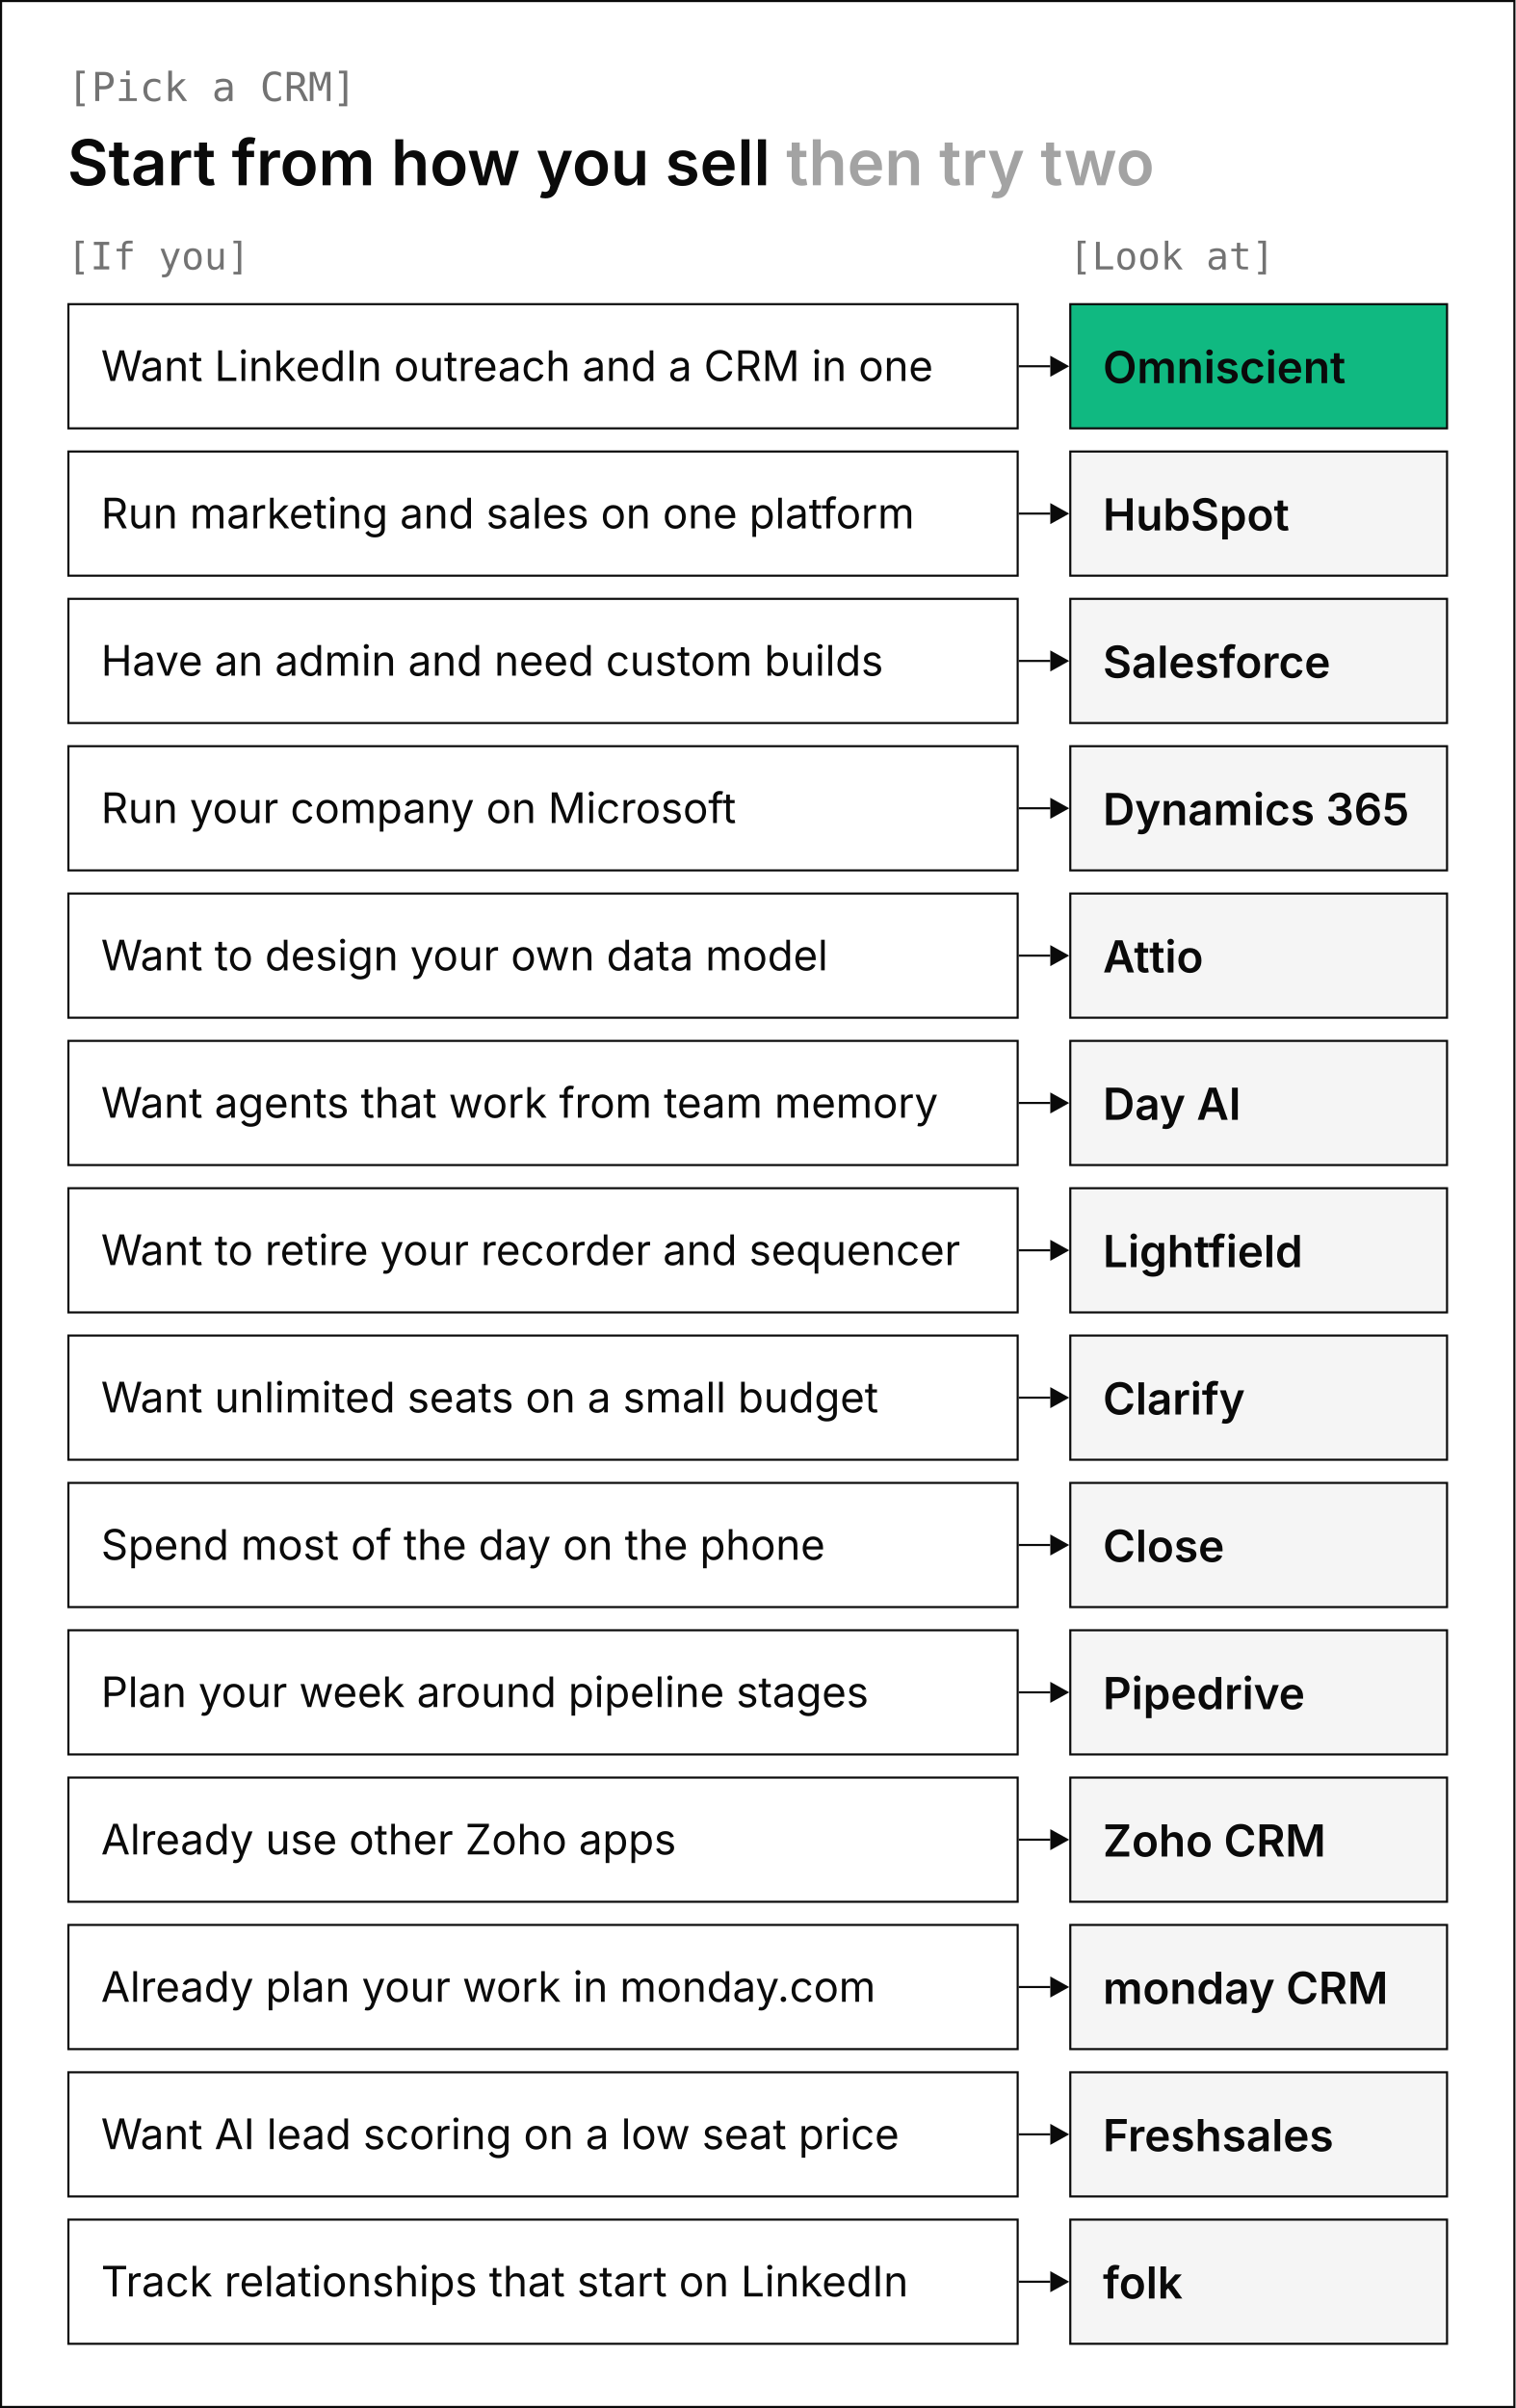
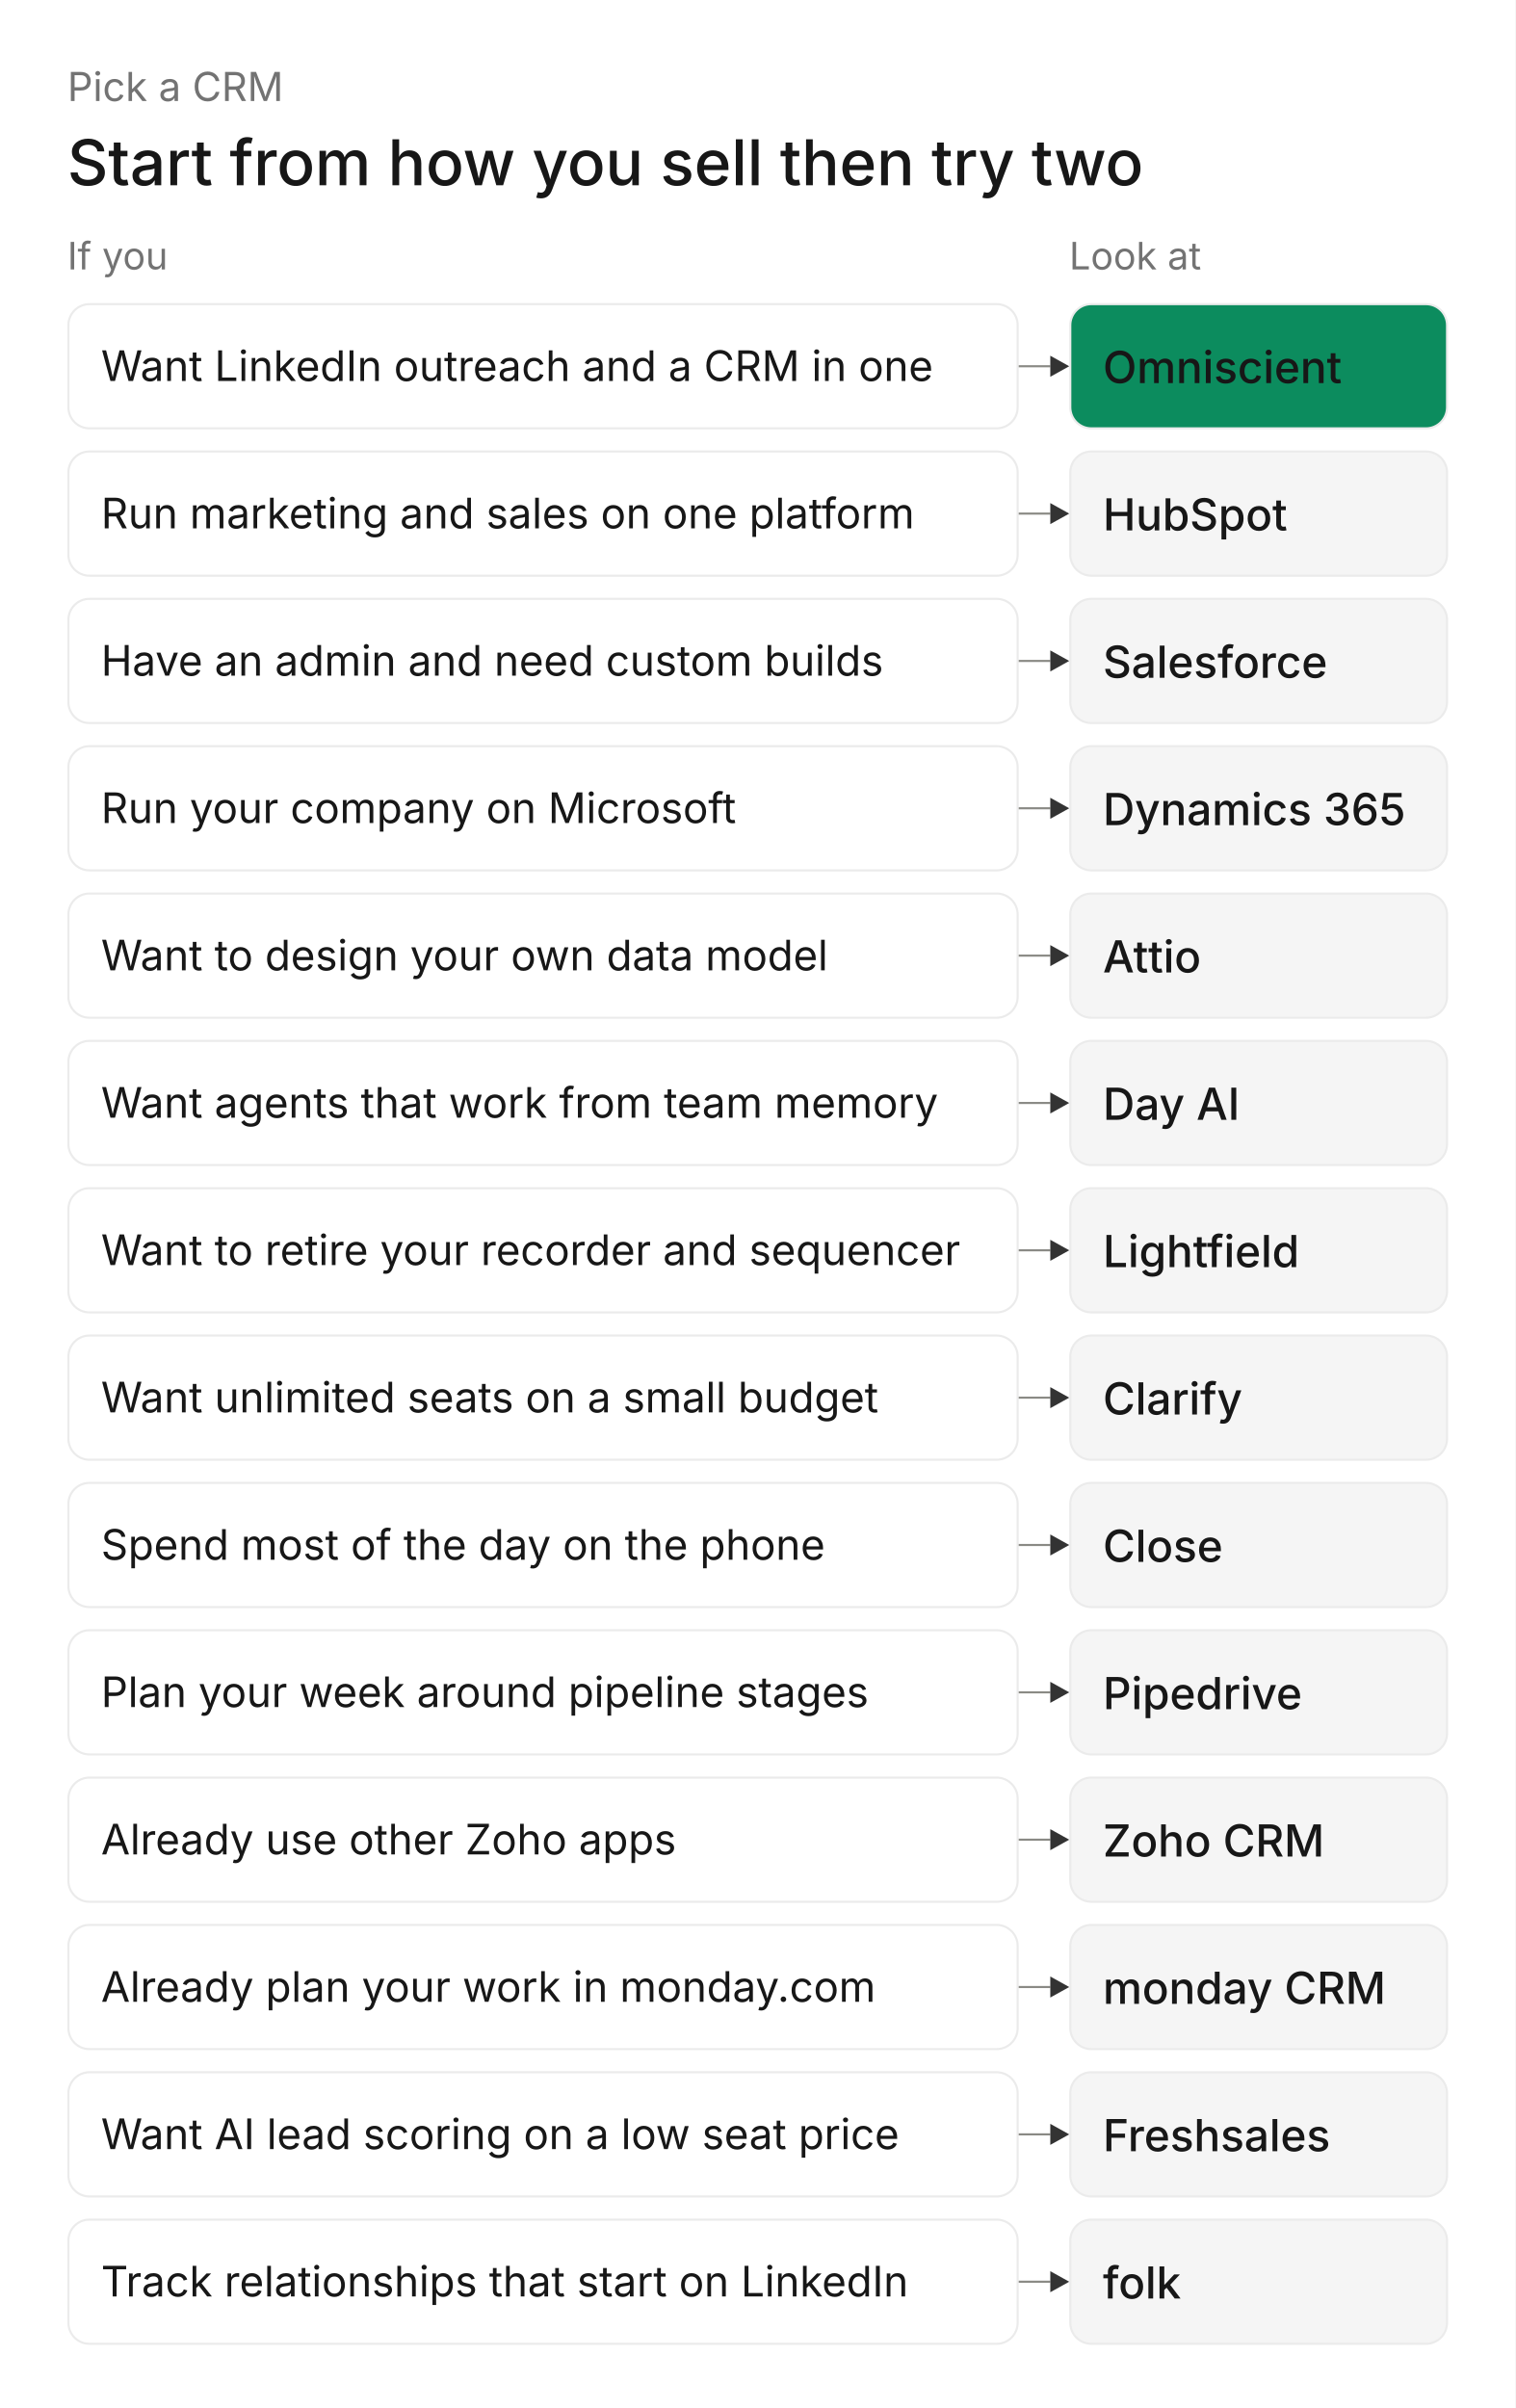
<svg xmlns="http://www.w3.org/2000/svg" viewBox="0 0 720 1144" width="720" height="1144" role="img" aria-labelledby="t d" font-family="Inter, system-ui, sans-serif">
  <rect width="720" height="1144" fill="#ffffff" />
-   <rect x="0.5" y="0.5" width="719" height="1143" fill="none" stroke="#0a0a0a" />
-   <text x="32" y="48" font-family="Geist Mono, ui-monospace, monospace" font-size="19" fill="#737373">[Pick a CRM]</text>
-   <text x="32" y="88" font-size="30" font-weight="600" fill="#0a0a0a">Start from how you sell <tspan fill="#a3a3a3">then try two</tspan>
+   <text x="32" y="48" font-family="Inter, system-ui, sans-serif" font-size="19" fill="#737373">Pick a CRM</text>
+   <text x="32" y="88" font-size="30" font-weight="500" fill="#171717">Start from how you sell <tspan fill="#171717">then try two</tspan>
  </text>
-   <text x="32" y="128" font-family="Geist Mono, ui-monospace, monospace" font-size="18" fill="#737373">[If you]</text>
-   <text x="508" y="128" font-family="Geist Mono, ui-monospace, monospace" font-size="18" fill="#737373">[Look at]</text>
-   <rect x="32.5" y="144.5" width="451" height="59" fill="#ffffff" stroke="#0a0a0a" />
-   <text x="48" y="181" font-size="20" fill="#0a0a0a">Want LinkedIn outreach and a CRM in one</text>
-   <line x1="484" x2="499" y1="174" y2="174" stroke="#0a0a0a" />
-   <polygon points="499,169 508,174 499,179" fill="#0a0a0a" />
-   <rect x="508.5" y="144.5" width="179" height="59" fill="#10b981" stroke="#0a0a0a" />
-   <text x="524" y="182" font-size="21" font-weight="600" fill="#0a0a0a">Omniscient</text>
-   <rect x="32.5" y="214.5" width="451" height="59" fill="#ffffff" stroke="#0a0a0a" />
-   <text x="48" y="251" font-size="20" fill="#0a0a0a">Run marketing and sales on one platform</text>
-   <line x1="484" x2="499" y1="244" y2="244" stroke="#0a0a0a" />
-   <polygon points="499,239 508,244 499,249" fill="#0a0a0a" />
-   <rect x="508.5" y="214.5" width="179" height="59" fill="#f5f5f5" stroke="#0a0a0a" />
-   <text x="524" y="252" font-size="21" font-weight="600" fill="#0a0a0a">HubSpot</text>
-   <rect x="32.5" y="284.5" width="451" height="59" fill="#ffffff" stroke="#0a0a0a" />
-   <text x="48" y="321" font-size="20" fill="#0a0a0a">Have an admin and need custom builds</text>
-   <line x1="484" x2="499" y1="314" y2="314" stroke="#0a0a0a" />
-   <polygon points="499,309 508,314 499,319" fill="#0a0a0a" />
-   <rect x="508.5" y="284.5" width="179" height="59" fill="#f5f5f5" stroke="#0a0a0a" />
-   <text x="524" y="322" font-size="21" font-weight="600" fill="#0a0a0a">Salesforce</text>
-   <rect x="32.5" y="354.5" width="451" height="59" fill="#ffffff" stroke="#0a0a0a" />
-   <text x="48" y="391" font-size="20" fill="#0a0a0a">Run your company on Microsoft</text>
-   <line x1="484" x2="499" y1="384" y2="384" stroke="#0a0a0a" />
-   <polygon points="499,379 508,384 499,389" fill="#0a0a0a" />
-   <rect x="508.5" y="354.5" width="179" height="59" fill="#f5f5f5" stroke="#0a0a0a" />
-   <text x="524" y="392" font-size="21" font-weight="600" fill="#0a0a0a">Dynamics 365</text>
-   <rect x="32.5" y="424.5" width="451" height="59" fill="#ffffff" stroke="#0a0a0a" />
-   <text x="48" y="461" font-size="20" fill="#0a0a0a">Want to design your own data model</text>
-   <line x1="484" x2="499" y1="454" y2="454" stroke="#0a0a0a" />
-   <polygon points="499,449 508,454 499,459" fill="#0a0a0a" />
-   <rect x="508.5" y="424.5" width="179" height="59" fill="#f5f5f5" stroke="#0a0a0a" />
-   <text x="524" y="462" font-size="21" font-weight="600" fill="#0a0a0a">Attio</text>
-   <rect x="32.5" y="494.5" width="451" height="59" fill="#ffffff" stroke="#0a0a0a" />
-   <text x="48" y="531" font-size="20" fill="#0a0a0a">Want agents that work from team memory</text>
-   <line x1="484" x2="499" y1="524" y2="524" stroke="#0a0a0a" />
-   <polygon points="499,519 508,524 499,529" fill="#0a0a0a" />
-   <rect x="508.5" y="494.5" width="179" height="59" fill="#f5f5f5" stroke="#0a0a0a" />
-   <text x="524" y="532" font-size="21" font-weight="600" fill="#0a0a0a">Day AI</text>
-   <rect x="32.5" y="564.5" width="451" height="59" fill="#ffffff" stroke="#0a0a0a" />
-   <text x="48" y="601" font-size="20" fill="#0a0a0a">Want to retire your recorder and sequencer</text>
-   <line x1="484" x2="499" y1="594" y2="594" stroke="#0a0a0a" />
-   <polygon points="499,589 508,594 499,599" fill="#0a0a0a" />
-   <rect x="508.5" y="564.5" width="179" height="59" fill="#f5f5f5" stroke="#0a0a0a" />
-   <text x="524" y="602" font-size="21" font-weight="600" fill="#0a0a0a">Lightfield</text>
-   <rect x="32.5" y="634.5" width="451" height="59" fill="#ffffff" stroke="#0a0a0a" />
-   <text x="48" y="671" font-size="20" fill="#0a0a0a">Want unlimited seats on a small budget</text>
-   <line x1="484" x2="499" y1="664" y2="664" stroke="#0a0a0a" />
-   <polygon points="499,659 508,664 499,669" fill="#0a0a0a" />
-   <rect x="508.5" y="634.5" width="179" height="59" fill="#f5f5f5" stroke="#0a0a0a" />
-   <text x="524" y="672" font-size="21" font-weight="600" fill="#0a0a0a">Clarify</text>
-   <rect x="32.5" y="704.5" width="451" height="59" fill="#ffffff" stroke="#0a0a0a" />
-   <text x="48" y="741" font-size="20" fill="#0a0a0a">Spend most of the day on the phone</text>
-   <line x1="484" x2="499" y1="734" y2="734" stroke="#0a0a0a" />
-   <polygon points="499,729 508,734 499,739" fill="#0a0a0a" />
-   <rect x="508.5" y="704.5" width="179" height="59" fill="#f5f5f5" stroke="#0a0a0a" />
-   <text x="524" y="742" font-size="21" font-weight="600" fill="#0a0a0a">Close</text>
-   <rect x="32.5" y="774.5" width="451" height="59" fill="#ffffff" stroke="#0a0a0a" />
-   <text x="48" y="811" font-size="20" fill="#0a0a0a">Plan your week around pipeline stages</text>
-   <line x1="484" x2="499" y1="804" y2="804" stroke="#0a0a0a" />
-   <polygon points="499,799 508,804 499,809" fill="#0a0a0a" />
-   <rect x="508.5" y="774.5" width="179" height="59" fill="#f5f5f5" stroke="#0a0a0a" />
-   <text x="524" y="812" font-size="21" font-weight="600" fill="#0a0a0a">Pipedrive</text>
-   <rect x="32.5" y="844.5" width="451" height="59" fill="#ffffff" stroke="#0a0a0a" />
-   <text x="48" y="881" font-size="20" fill="#0a0a0a">Already use other Zoho apps</text>
-   <line x1="484" x2="499" y1="874" y2="874" stroke="#0a0a0a" />
-   <polygon points="499,869 508,874 499,879" fill="#0a0a0a" />
-   <rect x="508.5" y="844.5" width="179" height="59" fill="#f5f5f5" stroke="#0a0a0a" />
-   <text x="524" y="882" font-size="21" font-weight="600" fill="#0a0a0a">Zoho CRM</text>
-   <rect x="32.5" y="914.5" width="451" height="59" fill="#ffffff" stroke="#0a0a0a" />
-   <text x="48" y="951" font-size="20" fill="#0a0a0a">Already plan your work in monday.com</text>
-   <line x1="484" x2="499" y1="944" y2="944" stroke="#0a0a0a" />
-   <polygon points="499,939 508,944 499,949" fill="#0a0a0a" />
-   <rect x="508.5" y="914.5" width="179" height="59" fill="#f5f5f5" stroke="#0a0a0a" />
-   <text x="524" y="952" font-size="21" font-weight="600" fill="#0a0a0a">monday CRM</text>
-   <rect x="32.5" y="984.5" width="451" height="59" fill="#ffffff" stroke="#0a0a0a" />
-   <text x="48" y="1021" font-size="20" fill="#0a0a0a">Want AI lead scoring on a low seat price</text>
-   <line x1="484" x2="499" y1="1014" y2="1014" stroke="#0a0a0a" />
-   <polygon points="499,1009 508,1014 499,1019" fill="#0a0a0a" />
-   <rect x="508.5" y="984.5" width="179" height="59" fill="#f5f5f5" stroke="#0a0a0a" />
-   <text x="524" y="1022" font-size="21" font-weight="600" fill="#0a0a0a">Freshsales</text>
-   <rect x="32.5" y="1054.5" width="451" height="59" fill="#ffffff" stroke="#0a0a0a" />
-   <text x="48" y="1091" font-size="20" fill="#0a0a0a">Track relationships that start on LinkedIn</text>
-   <line x1="484" x2="499" y1="1084" y2="1084" stroke="#0a0a0a" />
-   <polygon points="499,1079 508,1084 499,1089" fill="#0a0a0a" />
-   <rect x="508.5" y="1054.5" width="179" height="59" fill="#f5f5f5" stroke="#0a0a0a" />
-   <text x="524" y="1092" font-size="21" font-weight="600" fill="#0a0a0a">folk</text>
+   <text x="32" y="128" font-family="Inter, system-ui, sans-serif" font-size="18" fill="#737373">If you</text>
+   <text x="508" y="128" font-family="Inter, system-ui, sans-serif" font-size="18" fill="#737373">Look at</text>
+   <rect x="32.5" y="144.5" width="451" height="59" fill="#ffffff" stroke="#ebebeb" rx="10" />
+   <text x="48" y="181" font-size="20" fill="#171717">Want LinkedIn outreach and a CRM in one</text>
+   <line x1="484" x2="499" y1="174" y2="174" stroke="#8a8a85" />
+   <polygon points="499,169 508,174 499,179" fill="#333333" />
+   <rect x="508.5" y="144.5" width="179" height="59" fill="#0c8c5e" stroke="#ebebeb" rx="10" />
+   <text x="524" y="182" font-size="21" font-weight="500" fill="#171717">Omniscient</text>
+   <rect x="32.5" y="214.5" width="451" height="59" fill="#ffffff" stroke="#ebebeb" rx="10" />
+   <text x="48" y="251" font-size="20" fill="#171717">Run marketing and sales on one platform</text>
+   <line x1="484" x2="499" y1="244" y2="244" stroke="#8a8a85" />
+   <polygon points="499,239 508,244 499,249" fill="#333333" />
+   <rect x="508.5" y="214.5" width="179" height="59" fill="#f5f5f5" stroke="#ebebeb" rx="10" />
+   <text x="524" y="252" font-size="21" font-weight="500" fill="#171717">HubSpot</text>
+   <rect x="32.5" y="284.5" width="451" height="59" fill="#ffffff" stroke="#ebebeb" rx="10" />
+   <text x="48" y="321" font-size="20" fill="#171717">Have an admin and need custom builds</text>
+   <line x1="484" x2="499" y1="314" y2="314" stroke="#8a8a85" />
+   <polygon points="499,309 508,314 499,319" fill="#333333" />
+   <rect x="508.5" y="284.5" width="179" height="59" fill="#f5f5f5" stroke="#ebebeb" rx="10" />
+   <text x="524" y="322" font-size="21" font-weight="500" fill="#171717">Salesforce</text>
+   <rect x="32.5" y="354.5" width="451" height="59" fill="#ffffff" stroke="#ebebeb" rx="10" />
+   <text x="48" y="391" font-size="20" fill="#171717">Run your company on Microsoft</text>
+   <line x1="484" x2="499" y1="384" y2="384" stroke="#8a8a85" />
+   <polygon points="499,379 508,384 499,389" fill="#333333" />
+   <rect x="508.5" y="354.5" width="179" height="59" fill="#f5f5f5" stroke="#ebebeb" rx="10" />
+   <text x="524" y="392" font-size="21" font-weight="500" fill="#171717">Dynamics 365</text>
+   <rect x="32.5" y="424.5" width="451" height="59" fill="#ffffff" stroke="#ebebeb" rx="10" />
+   <text x="48" y="461" font-size="20" fill="#171717">Want to design your own data model</text>
+   <line x1="484" x2="499" y1="454" y2="454" stroke="#8a8a85" />
+   <polygon points="499,449 508,454 499,459" fill="#333333" />
+   <rect x="508.5" y="424.5" width="179" height="59" fill="#f5f5f5" stroke="#ebebeb" rx="10" />
+   <text x="524" y="462" font-size="21" font-weight="500" fill="#171717">Attio</text>
+   <rect x="32.5" y="494.5" width="451" height="59" fill="#ffffff" stroke="#ebebeb" rx="10" />
+   <text x="48" y="531" font-size="20" fill="#171717">Want agents that work from team memory</text>
+   <line x1="484" x2="499" y1="524" y2="524" stroke="#8a8a85" />
+   <polygon points="499,519 508,524 499,529" fill="#333333" />
+   <rect x="508.5" y="494.5" width="179" height="59" fill="#f5f5f5" stroke="#ebebeb" rx="10" />
+   <text x="524" y="532" font-size="21" font-weight="500" fill="#171717">Day AI</text>
+   <rect x="32.5" y="564.5" width="451" height="59" fill="#ffffff" stroke="#ebebeb" rx="10" />
+   <text x="48" y="601" font-size="20" fill="#171717">Want to retire your recorder and sequencer</text>
+   <line x1="484" x2="499" y1="594" y2="594" stroke="#8a8a85" />
+   <polygon points="499,589 508,594 499,599" fill="#333333" />
+   <rect x="508.5" y="564.5" width="179" height="59" fill="#f5f5f5" stroke="#ebebeb" rx="10" />
+   <text x="524" y="602" font-size="21" font-weight="500" fill="#171717">Lightfield</text>
+   <rect x="32.5" y="634.5" width="451" height="59" fill="#ffffff" stroke="#ebebeb" rx="10" />
+   <text x="48" y="671" font-size="20" fill="#171717">Want unlimited seats on a small budget</text>
+   <line x1="484" x2="499" y1="664" y2="664" stroke="#8a8a85" />
+   <polygon points="499,659 508,664 499,669" fill="#333333" />
+   <rect x="508.5" y="634.5" width="179" height="59" fill="#f5f5f5" stroke="#ebebeb" rx="10" />
+   <text x="524" y="672" font-size="21" font-weight="500" fill="#171717">Clarify</text>
+   <rect x="32.5" y="704.5" width="451" height="59" fill="#ffffff" stroke="#ebebeb" rx="10" />
+   <text x="48" y="741" font-size="20" fill="#171717">Spend most of the day on the phone</text>
+   <line x1="484" x2="499" y1="734" y2="734" stroke="#8a8a85" />
+   <polygon points="499,729 508,734 499,739" fill="#333333" />
+   <rect x="508.5" y="704.5" width="179" height="59" fill="#f5f5f5" stroke="#ebebeb" rx="10" />
+   <text x="524" y="742" font-size="21" font-weight="500" fill="#171717">Close</text>
+   <rect x="32.5" y="774.5" width="451" height="59" fill="#ffffff" stroke="#ebebeb" rx="10" />
+   <text x="48" y="811" font-size="20" fill="#171717">Plan your week around pipeline stages</text>
+   <line x1="484" x2="499" y1="804" y2="804" stroke="#8a8a85" />
+   <polygon points="499,799 508,804 499,809" fill="#333333" />
+   <rect x="508.5" y="774.5" width="179" height="59" fill="#f5f5f5" stroke="#ebebeb" rx="10" />
+   <text x="524" y="812" font-size="21" font-weight="500" fill="#171717">Pipedrive</text>
+   <rect x="32.5" y="844.5" width="451" height="59" fill="#ffffff" stroke="#ebebeb" rx="10" />
+   <text x="48" y="881" font-size="20" fill="#171717">Already use other Zoho apps</text>
+   <line x1="484" x2="499" y1="874" y2="874" stroke="#8a8a85" />
+   <polygon points="499,869 508,874 499,879" fill="#333333" />
+   <rect x="508.5" y="844.5" width="179" height="59" fill="#f5f5f5" stroke="#ebebeb" rx="10" />
+   <text x="524" y="882" font-size="21" font-weight="500" fill="#171717">Zoho CRM</text>
+   <rect x="32.5" y="914.5" width="451" height="59" fill="#ffffff" stroke="#ebebeb" rx="10" />
+   <text x="48" y="951" font-size="20" fill="#171717">Already plan your work in monday.com</text>
+   <line x1="484" x2="499" y1="944" y2="944" stroke="#8a8a85" />
+   <polygon points="499,939 508,944 499,949" fill="#333333" />
+   <rect x="508.5" y="914.5" width="179" height="59" fill="#f5f5f5" stroke="#ebebeb" rx="10" />
+   <text x="524" y="952" font-size="21" font-weight="500" fill="#171717">monday CRM</text>
+   <rect x="32.5" y="984.5" width="451" height="59" fill="#ffffff" stroke="#ebebeb" rx="10" />
+   <text x="48" y="1021" font-size="20" fill="#171717">Want AI lead scoring on a low seat price</text>
+   <line x1="484" x2="499" y1="1014" y2="1014" stroke="#8a8a85" />
+   <polygon points="499,1009 508,1014 499,1019" fill="#333333" />
+   <rect x="508.5" y="984.5" width="179" height="59" fill="#f5f5f5" stroke="#ebebeb" rx="10" />
+   <text x="524" y="1022" font-size="21" font-weight="500" fill="#171717">Freshsales</text>
+   <rect x="32.5" y="1054.5" width="451" height="59" fill="#ffffff" stroke="#ebebeb" rx="10" />
+   <text x="48" y="1091" font-size="20" fill="#171717">Track relationships that start on LinkedIn</text>
+   <line x1="484" x2="499" y1="1084" y2="1084" stroke="#8a8a85" />
+   <polygon points="499,1079 508,1084 499,1089" fill="#333333" />
+   <rect x="508.5" y="1054.5" width="179" height="59" fill="#f5f5f5" stroke="#ebebeb" rx="10" />
+   <text x="524" y="1092" font-size="21" font-weight="500" fill="#171717">folk</text>
</svg>
